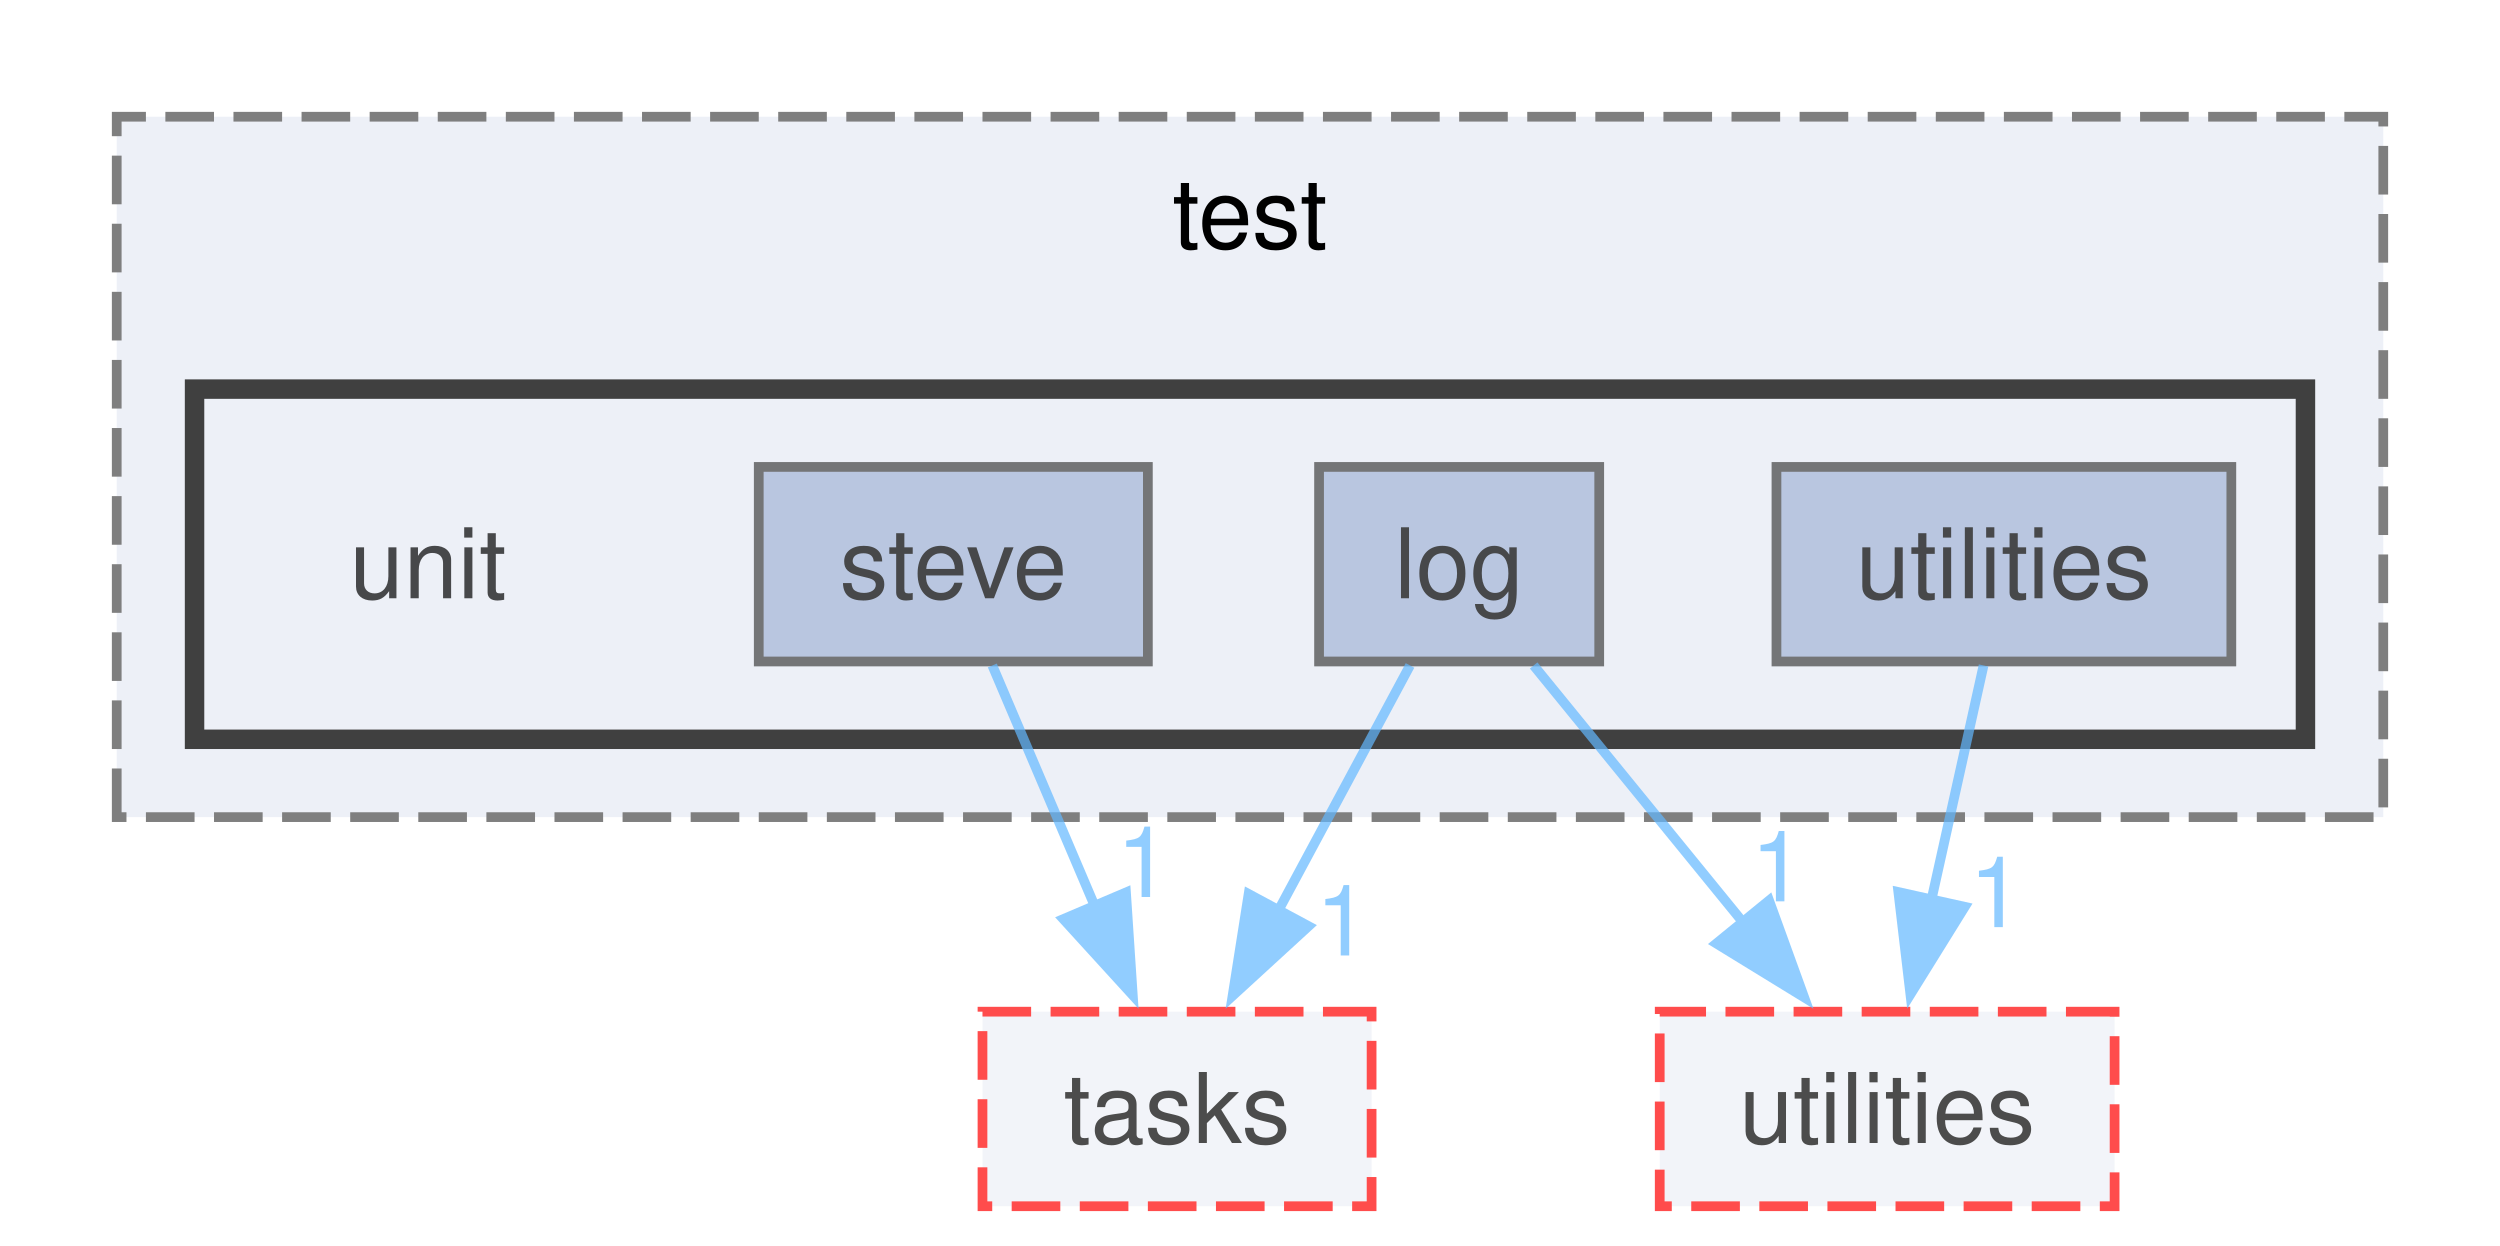
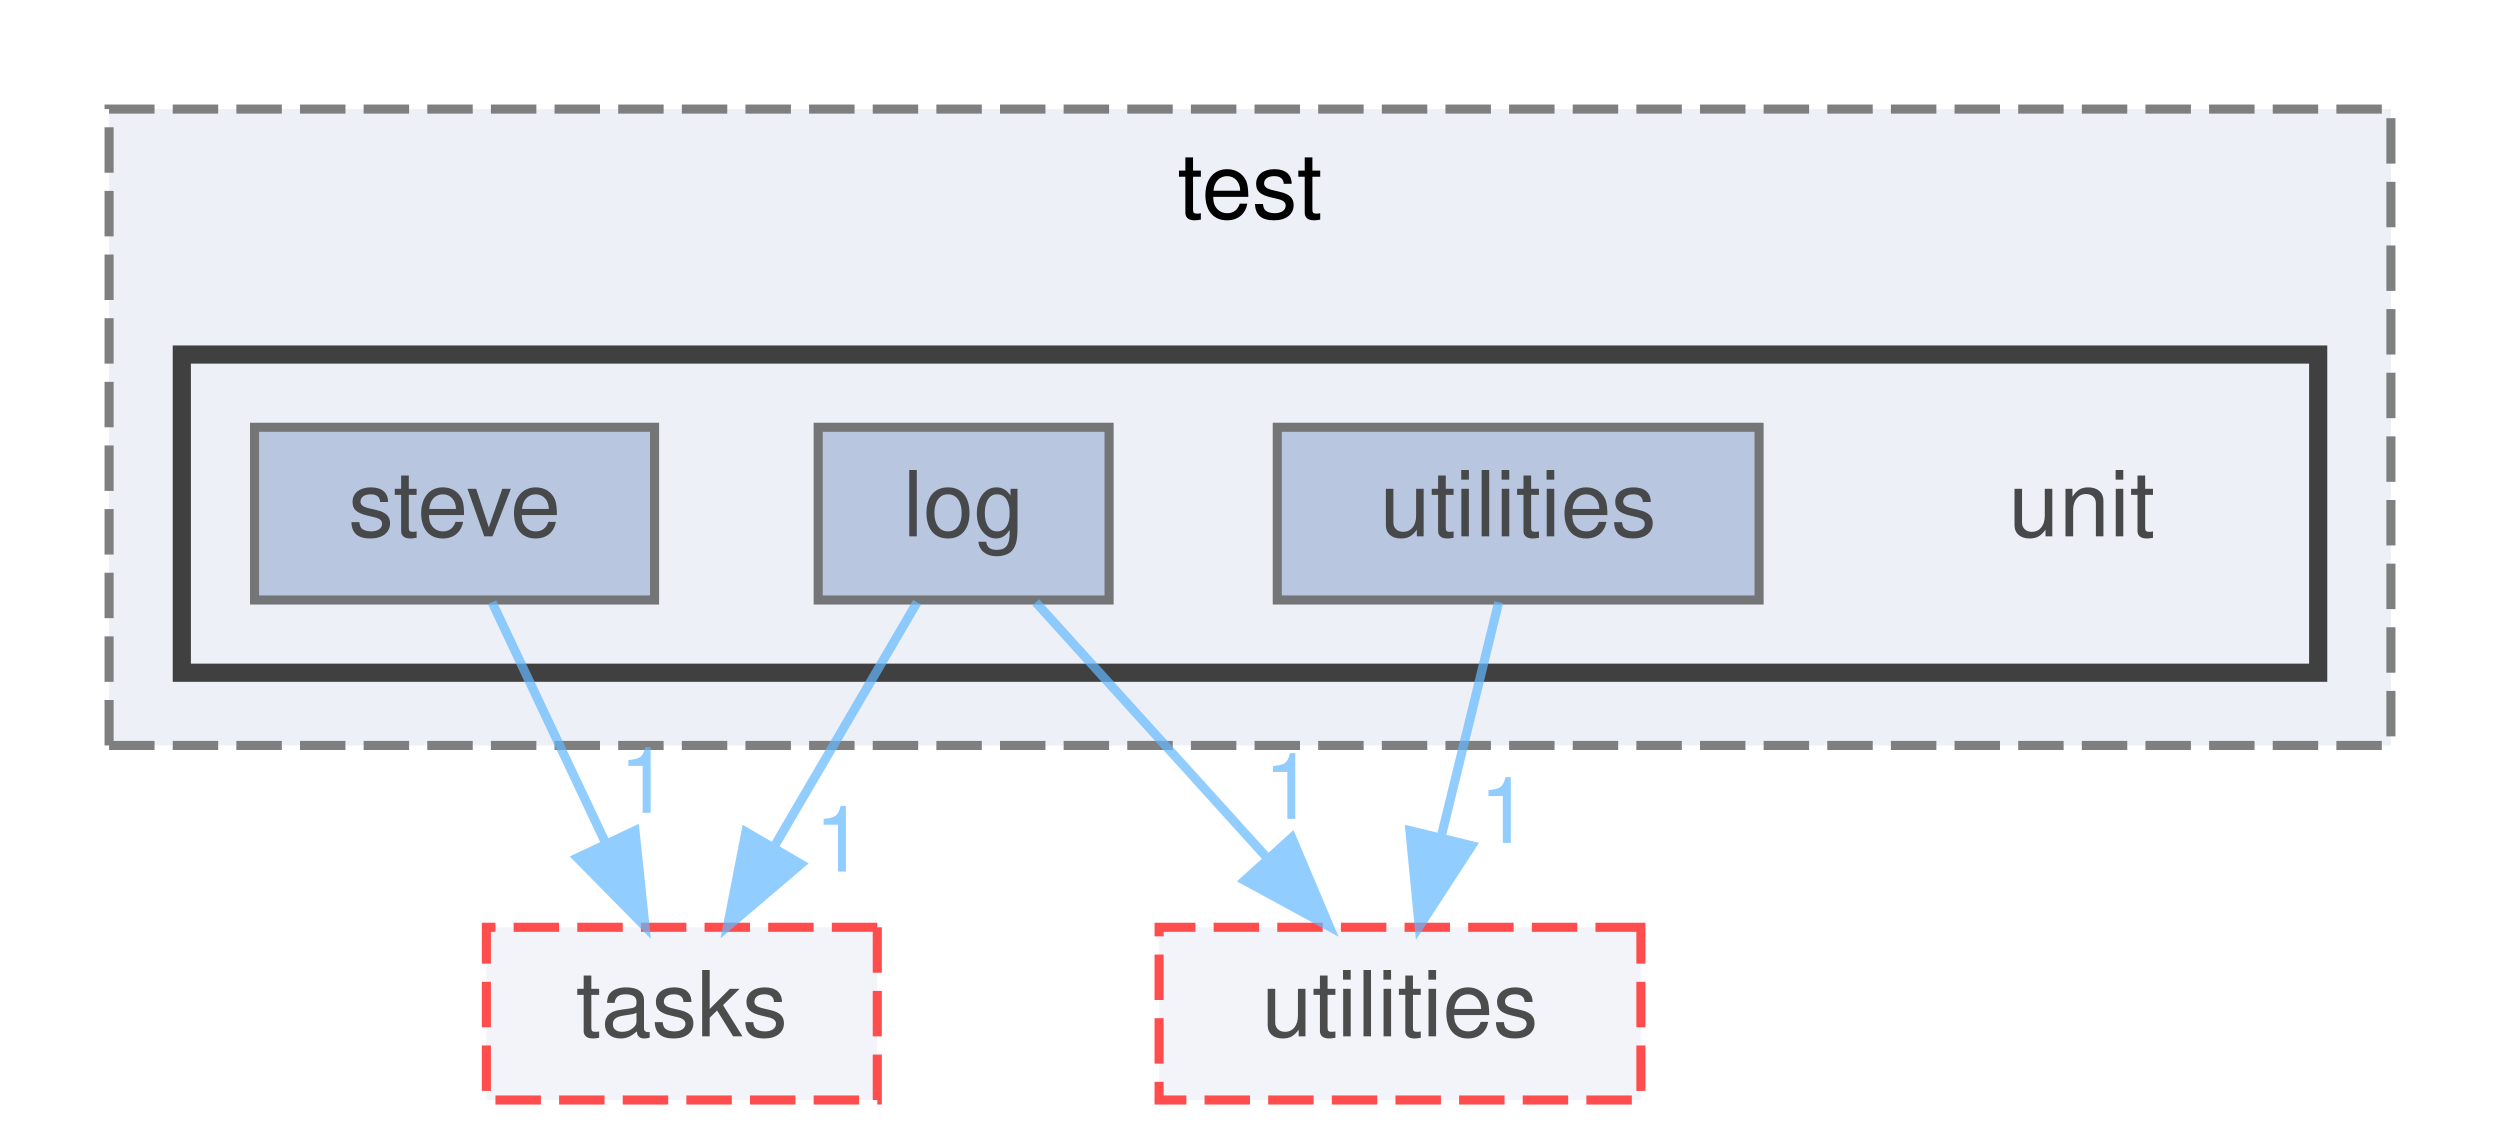
- <svg xmlns="http://www.w3.org/2000/svg" xmlns:xlink="http://www.w3.org/1999/xlink" width="257pt" height="128pt" viewBox="0.00 0.00 257.00 128.00">
+ <svg xmlns="http://www.w3.org/2000/svg" xmlns:xlink="http://www.w3.org/1999/xlink" width="275pt" height="125pt" viewBox="0.00 0.00 275.00 125.00">
  <svg id="main" version="1.1" xml:space="preserve">
    <style type="text/css">
.node, .edge {opacity: 0.7;}
.node.selected, .edge.selected {opacity: 1;}
.edge:hover path { stroke: red; }
.edge:hover polygon { stroke: red; fill: red; }
</style>
    <svg id="graph" class="graph">
-       <g id="graph0" class="graph" transform="scale(1 1) rotate(0) translate(4 124)">
+       <g id="graph0" class="graph" transform="scale(1 1) rotate(0) translate(4 121)">
        <g id="clust1" class="cluster">
          <g id="a_clust1">
            <a xlink:href="dir_ac05129b11b5a537cec6bd85d4a1e765.html" target="_top" xlink:title="test">
-               <polygon fill="#edf0f7" stroke="#7f7f7f" stroke-dasharray="5,2" points="8,-40 8,-112 241,-112 241,-40 8,-40" />
-               <text text-anchor="middle" x="124.5" y="-98.5" font-family="Helvetica,sans-Serif" font-size="10.00">test</text>
+               <polygon fill="#edf0f7" stroke="#7f7f7f" stroke-dasharray="5,2" points="8,-39 8,-109 259,-109 259,-39 8,-39" />
+               <text text-anchor="middle" x="133.5" y="-97" font-family="Helvetica,sans-Serif" font-size="10.00">test</text>
            </a>
          </g>
        </g>
        <g id="clust2" class="cluster">
          <g id="a_clust2">
            <a xlink:href="dir_09400af60e3e72686a86b9acc080d11b.html" target="_top">
-               <polygon fill="#edf0f7" stroke="#404040" stroke-width="2" points="16,-48 16,-84 233,-84 233,-48 16,-48" />
+               <polygon fill="#edf0f7" stroke="#404040" stroke-width="2" points="16,-47 16,-82 251,-82 251,-47 16,-47" />
            </a>
          </g>
        </g>
        <g id="node1" class="node">
-           <text text-anchor="middle" x="40" y="-62.5" font-family="Helvetica,sans-Serif" font-size="10.00">unit</text>
+           <text text-anchor="middle" x="225" y="-62" font-family="Helvetica,sans-Serif" font-size="10.00">unit</text>
        </g>
        <g id="node2" class="node">
          <g id="a_node2">
            <a xlink:href="dir_b22a9f6258de9c4a65dda98cbcdd3508.html" target="_top" xlink:title="log">
-               <polygon fill="#a2b4d6" stroke="#404040" points="160.4,-76 131.6,-76 131.6,-56 160.4,-56 160.4,-76" />
-               <text text-anchor="middle" x="146" y="-62.5" font-family="Helvetica,sans-Serif" font-size="10.00">log</text>
+               <polygon fill="#a2b4d6" stroke="#404040" points="118,-74 86,-74 86,-55 118,-55 118,-74" />
+               <text text-anchor="middle" x="102" y="-62" font-family="Helvetica,sans-Serif" font-size="10.00">log</text>
            </a>
          </g>
        </g>
        <g id="node5" class="node">
          <g id="a_node5">
            <a xlink:href="dir_76dd8867a16d204aa2db31affc56d971.html" target="_top" xlink:title="tasks">
-               <polygon fill="#edf0f7" stroke="red" stroke-dasharray="5,2" points="137,-20 97,-20 97,0 137,0 137,-20" />
-               <text text-anchor="middle" x="117" y="-6.5" font-family="Helvetica,sans-Serif" font-size="10.00">tasks</text>
+               <polygon fill="#edf0f7" stroke="red" stroke-dasharray="5,2" points="92.5,-19 49.5,-19 49.5,0 92.5,0 92.5,-19" />
+               <text text-anchor="middle" x="71" y="-7" font-family="Helvetica,sans-Serif" font-size="10.00">tasks</text>
            </a>
          </g>
        </g>
        <g id="edge1" class="edge">
          <g id="a_edge1">
-             <a xlink:href="dir_000011_000026.html" target="_top">
-               <path fill="none" stroke="#63b8ff" d="M140.95,-55.59C137.21,-48.63 131.98,-38.89 127.36,-30.29" />
-               <polygon fill="#63b8ff" stroke="#63b8ff" points="130.52,-28.79 122.71,-21.63 124.36,-32.1 130.52,-28.79" />
+             <a xlink:href="dir_000013_000029.html" target="_top">
+               <path fill="none" stroke="#63b8ff" d="M96.88,-54.75C92.64,-47.49 86.47,-36.95 81.22,-27.98" />
+               <polygon fill="#63b8ff" stroke="#63b8ff" points="84.09,-25.95 76.02,-19.09 78.05,-29.49 84.09,-25.95" />
            </a>
          </g>
          <g id="a_edge1-headlabel">
-             <a xlink:href="dir_000011_000026.html" target="_top" xlink:title="1">
-               <text text-anchor="middle" x="134.01" y="-25.78" font-family="Helvetica,sans-Serif" font-size="10.00" fill="#63b8ff">1</text>
+             <a xlink:href="dir_000013_000029.html" target="_top" xlink:title="1">
+               <text text-anchor="middle" x="88.36" y="-25.12" font-family="Helvetica,sans-Serif" font-size="10.00" fill="#63b8ff">1</text>
            </a>
          </g>
        </g>
        <g id="node6" class="node">
          <g id="a_node6">
            <a xlink:href="dir_f18bcf57bbcb015d680a06f545708a64.html" target="_top" xlink:title="utilities">
-               <polygon fill="#edf0f7" stroke="red" stroke-dasharray="5,2" points="213.38,-20 166.62,-20 166.62,0 213.38,0 213.38,-20" />
-               <text text-anchor="middle" x="190" y="-6.5" font-family="Helvetica,sans-Serif" font-size="10.00">utilities</text>
+               <polygon fill="#edf0f7" stroke="red" stroke-dasharray="5,2" points="176.5,-19 123.5,-19 123.5,0 176.5,0 176.5,-19" />
+               <text text-anchor="middle" x="150" y="-7" font-family="Helvetica,sans-Serif" font-size="10.00">utilities</text>
            </a>
          </g>
        </g>
        <g id="edge2" class="edge">
          <g id="a_edge2">
-             <a xlink:href="dir_000011_000031.html" target="_top">
-               <path fill="none" stroke="#63b8ff" d="M153.66,-55.59C159.59,-48.32 167.99,-38.02 175.21,-29.15" />
-               <polygon fill="#63b8ff" stroke="#63b8ff" points="177.86,-31.43 181.47,-21.47 172.44,-27.01 177.86,-31.43" />
+             <a xlink:href="dir_000013_000034.html" target="_top">
+               <path fill="none" stroke="#63b8ff" d="M109.93,-54.75C116.85,-47.11 127.07,-35.82 135.45,-26.56" />
+               <polygon fill="#63b8ff" stroke="#63b8ff" points="138.1,-28.85 142.22,-19.09 132.91,-24.15 138.1,-28.85" />
            </a>
          </g>
          <g id="a_edge2-headlabel">
-             <a xlink:href="dir_000011_000031.html" target="_top" xlink:title="1">
-               <text text-anchor="middle" x="178.75" y="-31.34" font-family="Helvetica,sans-Serif" font-size="10.00" fill="#63b8ff">1</text>
+             <a xlink:href="dir_000013_000034.html" target="_top" xlink:title="1">
+               <text text-anchor="middle" x="137.79" y="-30.92" font-family="Helvetica,sans-Serif" font-size="10.00" fill="#63b8ff">1</text>
            </a>
          </g>
        </g>
        <g id="node3" class="node">
          <g id="a_node3">
            <a xlink:href="dir_6328290de94ada298673435886f67d89.html" target="_top" xlink:title="steve">
-               <polygon fill="#a2b4d6" stroke="#404040" points="114,-76 74,-76 74,-56 114,-56 114,-76" />
-               <text text-anchor="middle" x="94" y="-62.5" font-family="Helvetica,sans-Serif" font-size="10.00">steve</text>
+               <polygon fill="#a2b4d6" stroke="#404040" points="68,-74 24,-74 24,-55 68,-55 68,-74" />
+               <text text-anchor="middle" x="46" y="-62" font-family="Helvetica,sans-Serif" font-size="10.00">steve</text>
            </a>
          </g>
        </g>
        <g id="edge3" class="edge">
          <g id="a_edge3">
-             <a xlink:href="dir_000024_000026.html" target="_top">
-               <path fill="none" stroke="#63b8ff" d="M98.01,-55.59C100.91,-48.78 104.94,-39.32 108.54,-30.86" />
-               <polygon fill="#63b8ff" stroke="#63b8ff" points="111.75,-32.26 112.45,-21.69 105.31,-29.52 111.75,-32.26" />
+             <a xlink:href="dir_000026_000029.html" target="_top">
+               <path fill="none" stroke="#63b8ff" d="M50.13,-54.75C53.51,-47.57 58.42,-37.18 62.62,-28.27" />
+               <polygon fill="#63b8ff" stroke="#63b8ff" points="65.85,-29.63 66.95,-19.09 59.52,-26.64 65.85,-29.63" />
            </a>
          </g>
          <g id="a_edge3-headlabel">
-             <a xlink:href="dir_000024_000026.html" target="_top" xlink:title="1">
-               <text text-anchor="middle" x="113.54" y="-31.79" font-family="Helvetica,sans-Serif" font-size="10.00" fill="#63b8ff">1</text>
+             <a xlink:href="dir_000026_000029.html" target="_top" xlink:title="1">
+               <text text-anchor="middle" x="66.88" y="-31.59" font-family="Helvetica,sans-Serif" font-size="10.00" fill="#63b8ff">1</text>
            </a>
          </g>
        </g>
        <g id="node4" class="node">
          <g id="a_node4">
            <a xlink:href="dir_bfe6cf2b418fd31d35e5b48a3d4af55c.html" target="_top" xlink:title="utilities">
-               <polygon fill="#a2b4d6" stroke="#404040" points="225.38,-76 178.62,-76 178.62,-56 225.38,-56 225.38,-76" />
-               <text text-anchor="middle" x="202" y="-62.5" font-family="Helvetica,sans-Serif" font-size="10.00">utilities</text>
+               <polygon fill="#a2b4d6" stroke="#404040" points="189.5,-74 136.5,-74 136.5,-55 189.5,-55 189.5,-74" />
+               <text text-anchor="middle" x="163" y="-62" font-family="Helvetica,sans-Serif" font-size="10.00">utilities</text>
            </a>
          </g>
        </g>
        <g id="edge4" class="edge">
          <g id="a_edge4">
-             <a xlink:href="dir_000030_000031.html" target="_top">
-               <path fill="none" stroke="#63b8ff" d="M199.91,-55.59C198.43,-48.93 196.39,-39.75 194.54,-31.44" />
-               <polygon fill="#63b8ff" stroke="#63b8ff" points="197.98,-30.78 192.39,-21.78 191.15,-32.3 197.98,-30.78" />
+             <a xlink:href="dir_000033_000034.html" target="_top">
+               <path fill="none" stroke="#63b8ff" d="M160.85,-54.75C159.13,-47.72 156.65,-37.62 154.5,-28.84" />
+               <polygon fill="#63b8ff" stroke="#63b8ff" points="157.89,-27.97 152.11,-19.09 151.09,-29.63 157.89,-27.97" />
            </a>
          </g>
          <g id="a_edge4-headlabel">
-             <a xlink:href="dir_000030_000031.html" target="_top" xlink:title="1">
-               <text text-anchor="middle" x="201.2" y="-28.69" font-family="Helvetica,sans-Serif" font-size="10.00" fill="#63b8ff">1</text>
+             <a xlink:href="dir_000033_000034.html" target="_top" xlink:title="1">
+               <text text-anchor="middle" x="161.5" y="-28.28" font-family="Helvetica,sans-Serif" font-size="10.00" fill="#63b8ff">1</text>
            </a>
          </g>
        </g>
      </g>
    </svg>
  </svg>
  <style type="text/css">

[data-mouse-over-selected='false'] { opacity: 0.7; }
[data-mouse-over-selected='true']  { opacity: 1.0; }

</style>
</svg>
